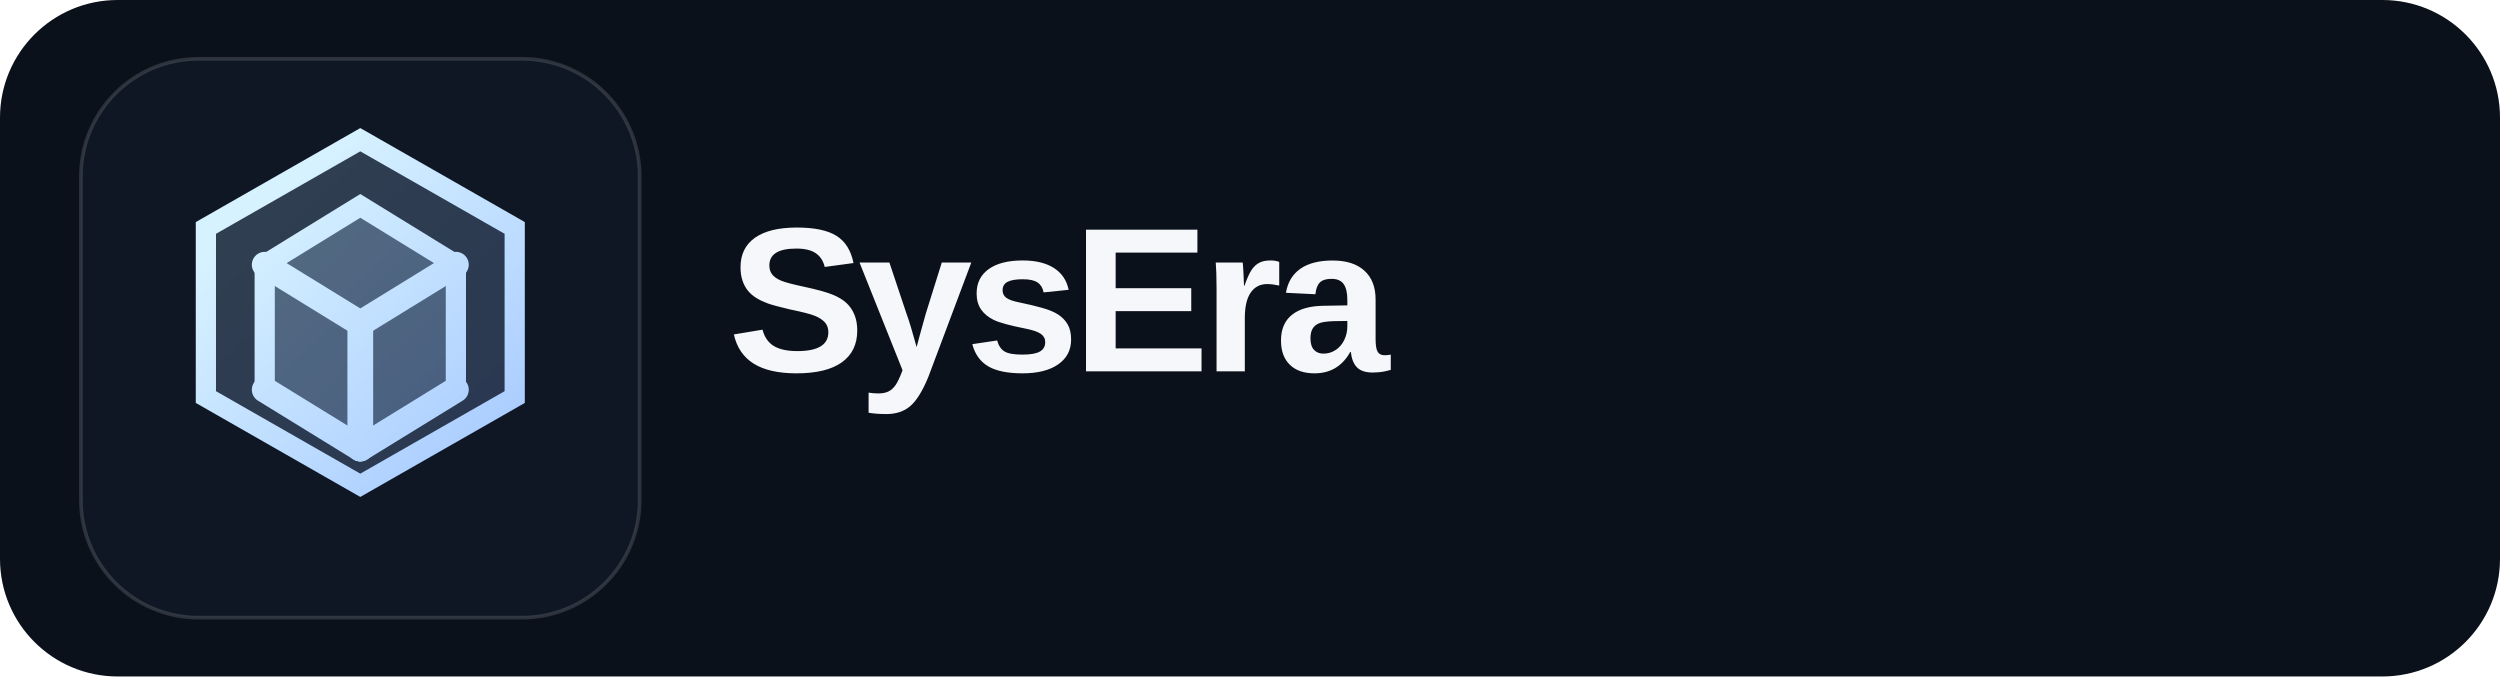
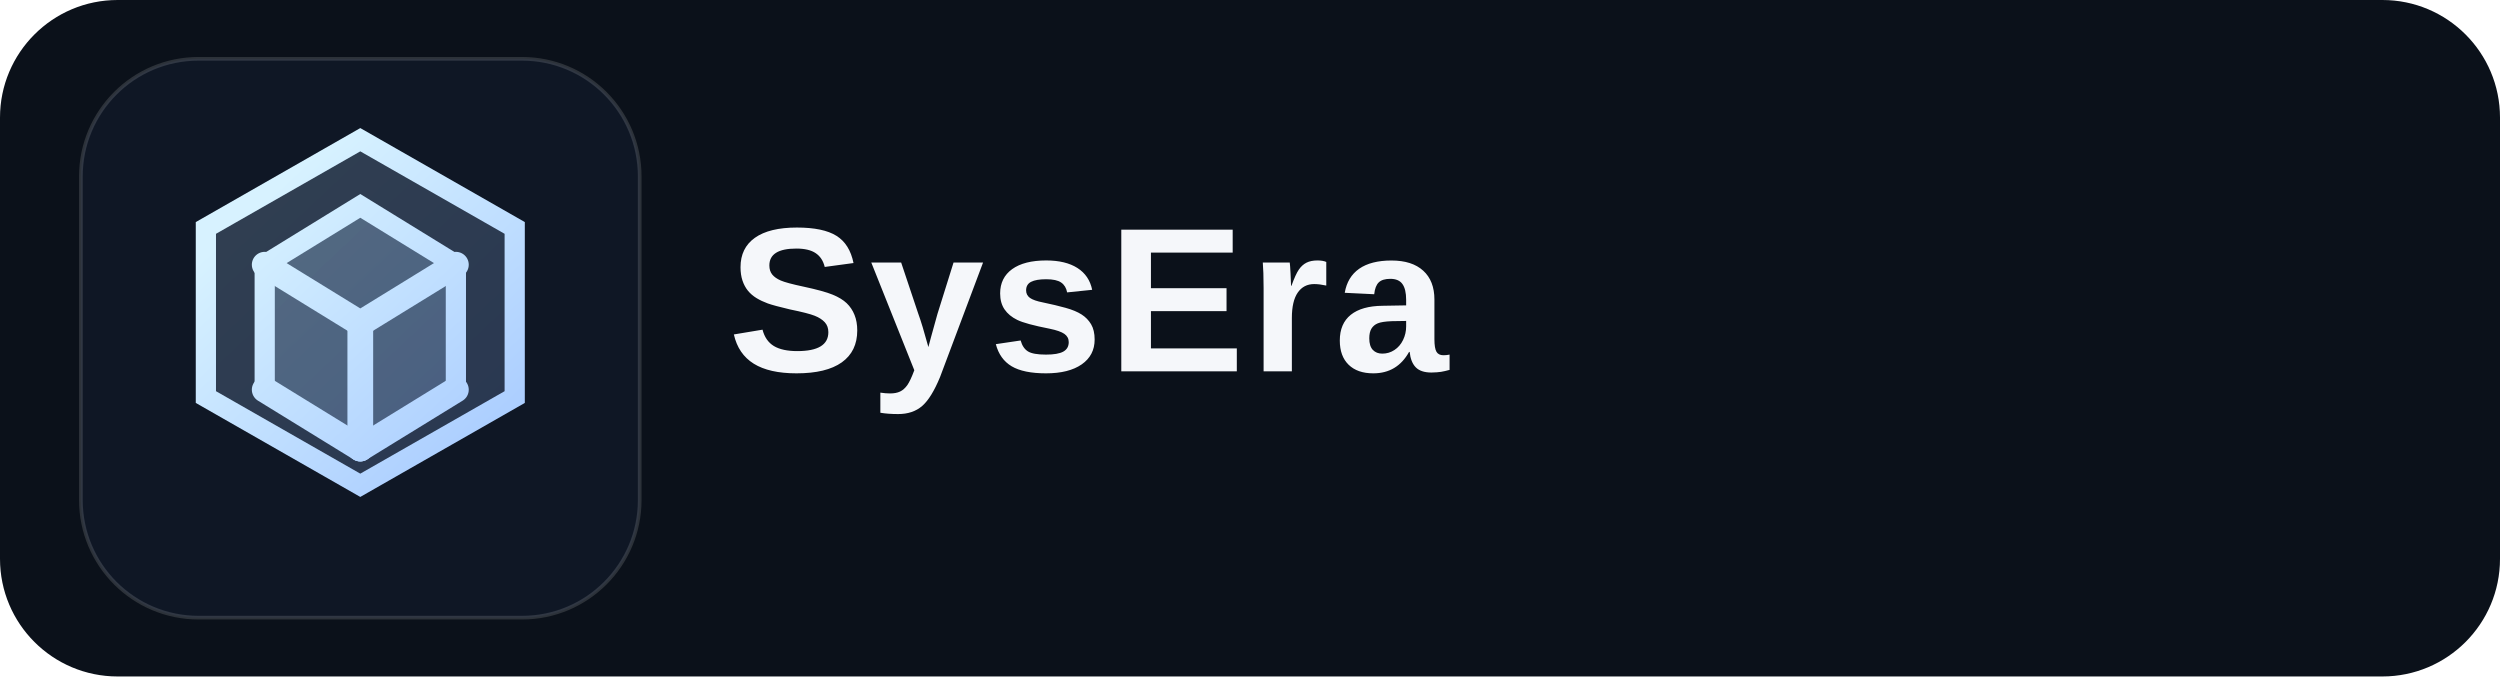
<svg xmlns="http://www.w3.org/2000/svg" width="680" height="184" viewBox="0 0 680 184" fill="none">
  <defs>
    <linearGradient id="sysEraGradient" x1="24" y1="16" x2="150" y2="150" gradientUnits="userSpaceOnUse">
      <stop stop-color="#BFE9FF" />
      <stop offset="1" stop-color="#7FA8FF" />
    </linearGradient>
    <linearGradient id="sysEraStroke" x1="48" y1="40" x2="132" y2="130" gradientUnits="userSpaceOnUse">
      <stop stop-color="#D7F2FF" />
      <stop offset="1" stop-color="#9BC0FF" />
    </linearGradient>
  </defs>
  <rect width="680" height="184" rx="32" fill="#0B111A" />
  <g transform="translate(22 16)">
    <rect x="0" y="0" width="152" height="152" rx="32" fill="#0F1725" stroke="rgba(255,255,255,0.14)" />
    <path d="M76 22L118 46V92L76 116L34 92V46L76 22Z" fill="url(#sysEraGradient)" fill-opacity="0.20" stroke="url(#sysEraStroke)" stroke-width="5.5" />
    <path d="M76 40L102 56V90L76 106L50 90V56L76 40Z" fill="url(#sysEraGradient)" fill-opacity="0.28" stroke="url(#sysEraStroke)" stroke-width="5.5" />
    <path d="M50 56L76 72L102 56" stroke="url(#sysEraStroke)" stroke-width="7" stroke-linecap="round" stroke-linejoin="round" />
    <path d="M76 72V106" stroke="url(#sysEraStroke)" stroke-width="7" stroke-linecap="round" />
    <path d="M76 106L50 90" stroke="url(#sysEraStroke)" stroke-width="7" stroke-linecap="round" />
    <path d="M76 106L102 90" stroke="url(#sysEraStroke)" stroke-width="7" stroke-linecap="round" />
  </g>
  <g transform="translate(198 43)">
-     <text x="0" y="58" fill="#F5F7FA" font-family="Segoe UI, Arial, sans-serif" font-size="56" font-weight="700" letter-spacing="-2">SysEra</text>
+     <text x="0" y="58" fill="#F5F7FA" font-family="Space Grotesk, Segoe UI, Arial, sans-serif" font-size="56" font-weight="600" letter-spacing="1.2">SysEra</text>
  </g>
</svg>
